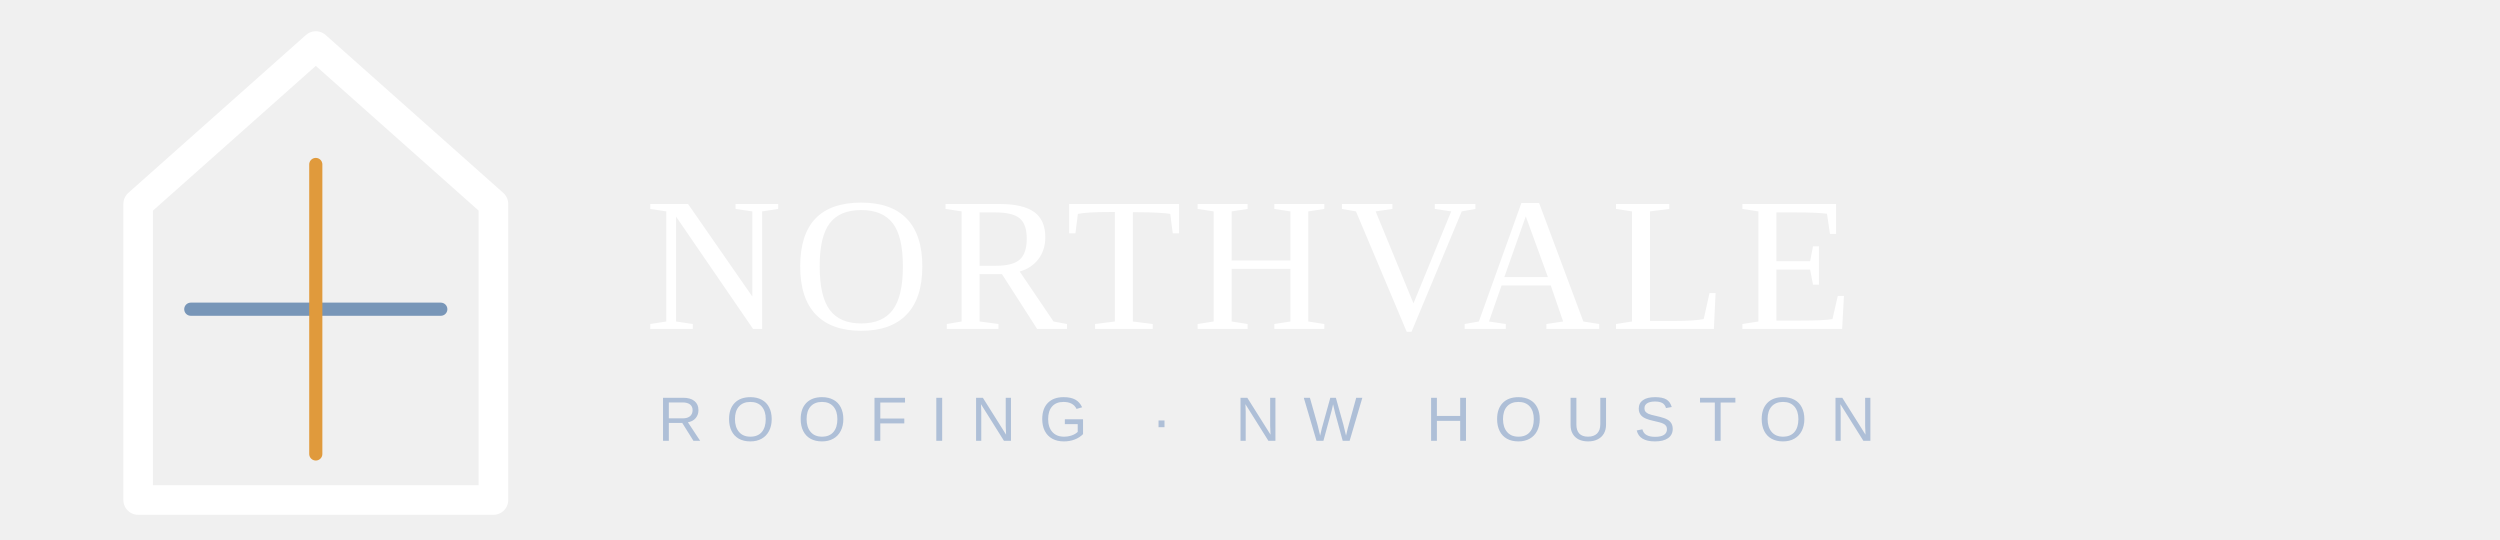
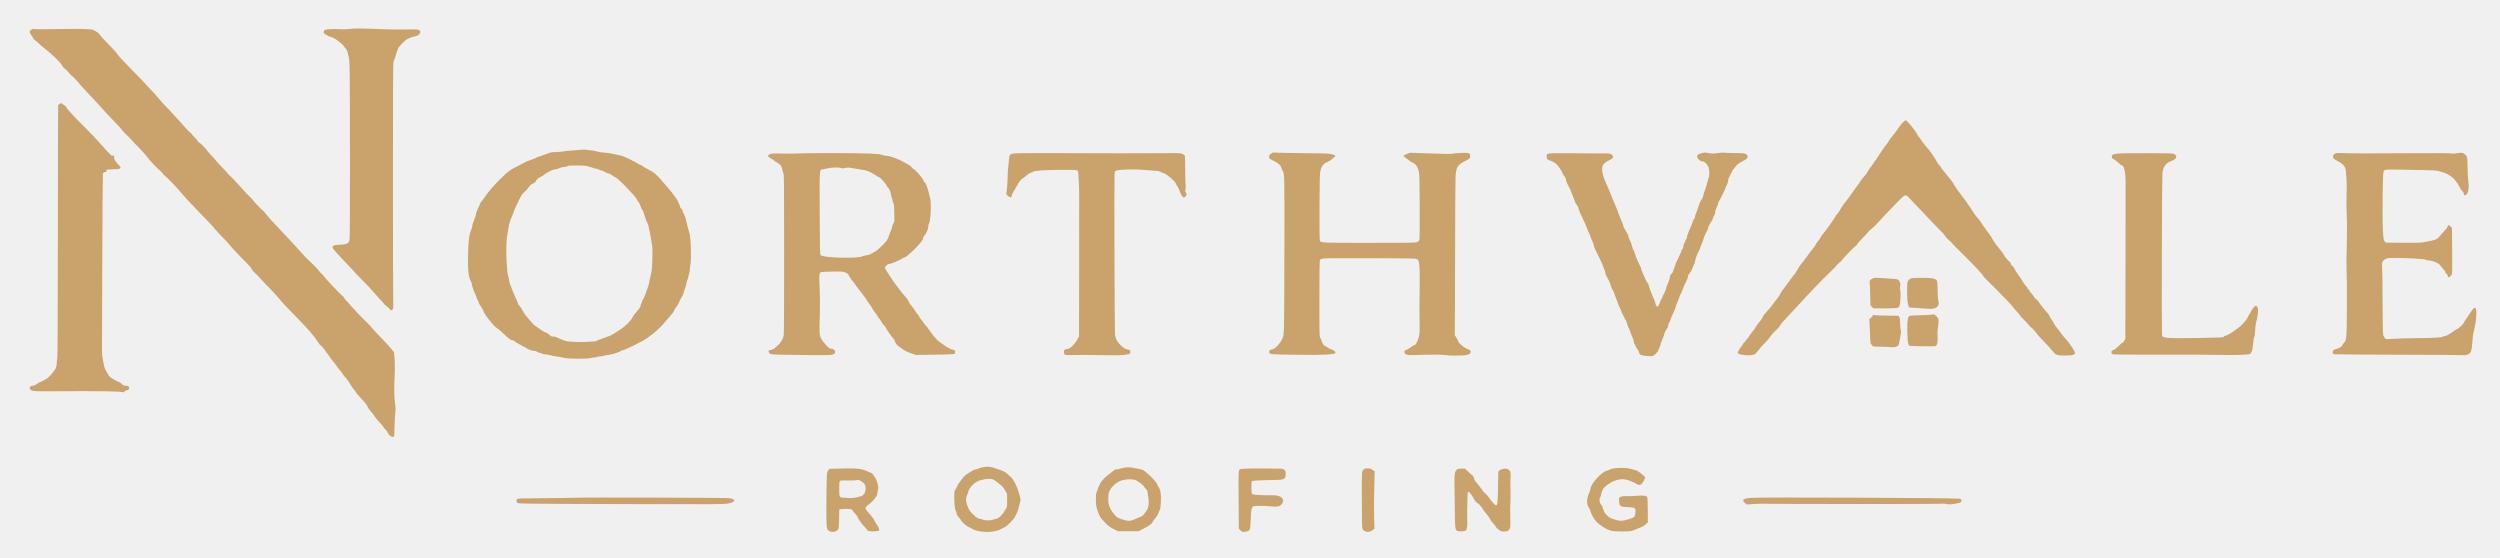
- <svg xmlns="http://www.w3.org/2000/svg" viewBox="0 18 760 164" role="img" aria-label="Northvale Roofing" preserveAspectRatio="xMidYMid meet">
-   <g transform="translate(34,20)">
-     <path d="M8 60 L62 12 L116 60 V150 H8 Z" fill="none" stroke="#ffffff" stroke-width="9" stroke-linejoin="round" stroke-linecap="round" />
-     <line x1="24" y1="92" x2="100" y2="92" stroke="#7896b8" stroke-width="4" stroke-linecap="round" />
-     <line x1="62" y1="48" x2="62" y2="136" stroke="#e09a3c" stroke-width="4" stroke-linecap="round" />
+ <svg xmlns="http://www.w3.org/2000/svg" version="1.0" width="1243" height="277" viewBox="0 0 4972 1108" preserveAspectRatio="xMidYMid meet">
+   <g transform="translate(0,1108) scale(0.1,-0.1)" fill="#C9A26C" stroke="none">
+     <path d="M6950 10504 c-51 -8 -110 -10 -184 -5 -104 8 -272 0 -308 -14 -12 -5 -18 -18 -18 -42 0 -29 5 -36 34 -48 19 -8 37 -19 40 -24 4 -5 21 -12 39 -16 61 -13 132 -53 210 -119 42 -37 77 -70 77 -75 0 -4 13 -22 30 -39 16 -17 32 -44 36 -59 3 -15 15 -64 27 -108 25 -95 25 -89 27 -2256 0 -1085 -2 -1374 -12 -1404 -20 -59 -58 -76 -176 -81 -149 -5 -182 -25 -145 -84 11 -17 80 -95 154 -173 248 -261 277 -292 305 -327 16 -19 69 -73 118 -120 83 -80 186 -192 301 -325 28 -32 69 -78 93 -101 23 -23 42 -46 42 -51 0 -5 25 -26 55 -48 30 -22 58 -48 61 -57 7 -22 32 -23 53 -4 14 13 15 40 11 208 -3 106 -5 1210 -5 2454 0 1867 2 2264 13 2277 8 9 24 53 37 99 46 157 57 179 133 255 87 88 143 117 283 147 41 9 81 52 77 84 -5 46 -44 53 -279 46 -113 -3 -320 -1 -460 5 -412 17 -587 19 -669 5z" />
+     <path d="M621 10490 c-41 -26 -38 -60 9 -120 16 -21 30 -44 30 -53 0 -8 19 -27 42 -43 24 -16 53 -41 65 -55 12 -14 48 -46 80 -70 162 -123 355 -307 384 -365 12 -27 37 -56 59 -70 21 -14 59 -53 85 -86 26 -33 58 -64 71 -70 13 -6 24 -15 24 -20 0 -4 14 -20 31 -35 17 -16 52 -55 78 -88 26 -33 79 -92 117 -130 63 -64 328 -352 414 -449 19 -22 64 -70 100 -106 128 -130 197 -206 221 -240 13 -20 53 -63 89 -95 36 -33 80 -78 98 -100 18 -22 89 -96 157 -165 67 -69 132 -141 143 -159 35 -58 226 -261 291 -309 17 -13 31 -29 31 -37 0 -7 12 -21 28 -31 38 -24 219 -211 310 -319 87 -104 251 -281 402 -435 181 -184 284 -294 304 -325 11 -17 73 -84 139 -150 66 -66 138 -145 161 -175 37 -50 112 -130 336 -356 44 -45 80 -88 80 -95 0 -15 64 -89 90 -105 8 -5 41 -39 72 -75 31 -36 123 -134 205 -217 81 -83 173 -184 203 -223 30 -40 129 -147 219 -238 342 -347 453 -471 527 -595 22 -36 52 -72 67 -81 15 -9 39 -33 52 -53 14 -20 45 -64 70 -97 25 -33 60 -83 79 -110 19 -28 41 -57 50 -64 9 -7 35 -41 57 -75 23 -33 59 -80 81 -104 21 -23 44 -54 51 -70 6 -15 24 -38 40 -50 27 -24 71 -87 121 -173 14 -25 36 -55 47 -65 12 -10 29 -35 39 -54 10 -19 44 -62 77 -95 91 -94 158 -175 161 -198 3 -18 58 -94 111 -152 10 -11 23 -30 30 -43 13 -24 87 -112 140 -167 16 -16 34 -41 41 -54 7 -13 27 -36 45 -53 19 -16 36 -42 40 -57 11 -53 100 -103 121 -69 5 7 9 89 10 182 1 93 8 215 14 271 10 87 9 119 -4 203 -17 105 -20 328 -8 527 12 187 0 484 -19 499 -9 6 -30 32 -46 56 -16 25 -94 110 -173 190 -80 80 -172 179 -205 220 -33 41 -71 84 -85 94 -45 35 -379 387 -395 417 -6 11 -21 26 -32 34 -12 9 -32 32 -43 53 -12 20 -39 51 -60 67 -47 37 -338 346 -361 385 -10 15 -27 34 -39 43 -11 8 -38 37 -59 65 -21 28 -71 82 -111 119 -127 117 -171 163 -338 351 -47 53 -111 122 -141 153 -31 31 -94 98 -141 150 -47 51 -128 138 -181 193 -52 56 -114 127 -137 159 -24 31 -46 57 -51 57 -4 0 -28 21 -52 47 -24 25 -62 65 -84 87 -22 23 -51 57 -65 77 -14 20 -50 58 -80 84 -30 27 -68 66 -85 88 -16 21 -73 84 -125 139 -133 142 -141 150 -175 178 -16 14 -38 38 -48 53 -10 15 -60 70 -111 121 -51 52 -103 109 -116 127 -13 19 -44 54 -70 79 -25 25 -62 66 -82 92 -58 78 -143 165 -177 182 -17 9 -31 23 -31 31 0 8 -27 41 -60 73 -33 33 -60 64 -60 70 0 5 -14 19 -31 29 -16 11 -48 42 -70 69 -23 27 -82 94 -133 149 -51 55 -115 125 -142 155 -27 30 -80 87 -119 125 -39 39 -96 102 -127 140 -51 63 -108 126 -356 392 -43 45 -163 169 -268 275 -105 106 -205 216 -223 243 -33 48 -79 99 -226 250 -86 87 -115 120 -137 154 -17 25 -56 52 -128 87 -39 20 -276 24 -840 14 -162 -3 -308 -2 -325 3 -22 5 -38 2 -64 -13z" />
+     <path d="M1189 9015 c-15 -8 -29 -20 -32 -28 -3 -7 -5 -1137 -6 -2510 -1 -1599 -5 -2506 -11 -2523 -6 -14 -10 -49 -10 -77 0 -65 -16 -123 -44 -160 -93 -122 -118 -146 -195 -191 -44 -25 -87 -46 -95 -46 -8 0 -35 -16 -60 -35 -26 -19 -57 -35 -70 -35 -77 0 -104 -53 -46 -89 39 -23 66 -24 475 -22 872 6 1328 -1 1351 -20 9 -7 16 -5 23 10 6 10 25 23 43 26 43 10 58 22 58 51 0 29 -27 44 -77 44 -31 0 -46 7 -73 35 -19 19 -42 35 -50 35 -8 0 -55 24 -105 53 -75 44 -94 60 -112 96 -12 24 -34 61 -48 82 -15 21 -30 61 -35 91 -4 29 -16 87 -25 128 -11 47 -17 113 -17 175 1 55 3 856 6 1780 2 924 8 1700 12 1725 9 43 11 45 47 48 32 3 36 6 27 17 -22 26 1 35 93 36 198 1 222 18 140 97 -60 58 -101 135 -83 157 15 18 -15 34 -32 17 -12 -12 -47 23 -190 183 -140 157 -294 320 -403 426 -55 54 -112 111 -127 126 -151 160 -198 214 -198 227 0 9 -18 27 -39 40 -22 14 -42 30 -46 36 -8 13 -14 12 -46 -5z" />
+     <path d="M37855 8654 c-38 -33 -63 -66 -151 -194 -21 -30 -60 -80 -86 -109 -26 -30 -48 -60 -48 -67 0 -7 -24 -41 -53 -77 -29 -36 -68 -90 -87 -121 -19 -31 -52 -80 -72 -108 -21 -28 -40 -59 -43 -70 -4 -10 -10 -18 -15 -18 -5 0 -18 -17 -29 -37 -10 -21 -42 -67 -70 -102 -28 -35 -51 -67 -51 -72 0 -9 -47 -81 -59 -89 -14 -10 -101 -122 -101 -130 0 -4 -15 -26 -32 -48 -18 -23 -43 -56 -56 -74 -89 -131 -162 -231 -201 -277 -47 -55 -70 -90 -115 -171 -14 -25 -36 -56 -51 -69 -14 -13 -25 -27 -25 -31 0 -19 -162 -249 -266 -378 -14 -18 -34 -48 -44 -67 -10 -20 -34 -53 -54 -75 -20 -22 -36 -47 -36 -54 0 -8 -17 -34 -37 -58 -21 -25 -65 -81 -98 -127 -113 -155 -137 -186 -160 -211 -19 -21 -50 -69 -101 -161 -7 -12 -25 -35 -41 -52 -16 -18 -42 -52 -58 -77 -16 -25 -54 -76 -84 -114 -69 -88 -118 -160 -142 -211 -11 -22 -39 -61 -62 -87 -23 -26 -55 -68 -72 -95 -16 -26 -63 -83 -105 -126 -41 -43 -83 -96 -92 -119 -19 -42 -39 -71 -98 -141 -20 -23 -41 -54 -47 -69 -7 -15 -27 -44 -46 -65 -19 -21 -55 -71 -81 -110 -26 -40 -51 -73 -56 -73 -6 0 -10 -6 -10 -14 0 -7 -11 -21 -25 -30 -14 -9 -25 -22 -25 -28 0 -6 -15 -29 -33 -52 -41 -51 -77 -112 -77 -132 0 -40 221 -67 311 -38 27 9 49 19 49 23 0 4 18 27 40 51 22 24 40 47 40 51 0 4 40 47 88 96 49 48 106 116 128 149 21 34 65 83 96 108 32 26 70 68 85 94 30 52 32 55 205 238 67 72 157 168 198 213 41 46 102 111 134 145 33 33 82 86 109 116 72 79 335 345 411 415 36 33 68 67 71 76 3 8 26 31 51 50 25 19 52 45 59 59 17 31 260 280 274 280 6 0 18 14 27 31 8 17 58 74 110 126 52 53 101 107 110 122 8 14 36 40 60 56 25 17 75 64 112 105 120 134 210 229 427 450 144 146 139 145 235 42 35 -37 115 -121 179 -187 64 -66 166 -174 226 -239 61 -65 125 -132 143 -150 76 -71 115 -114 147 -161 19 -28 53 -65 77 -83 24 -18 52 -46 63 -62 11 -16 116 -123 234 -237 193 -188 391 -401 391 -421 0 -8 13 -21 260 -265 149 -148 320 -329 334 -355 5 -9 35 -45 67 -79 33 -34 59 -65 59 -71 0 -5 42 -51 93 -103 52 -52 99 -104 106 -117 6 -12 17 -22 24 -22 12 0 78 -72 119 -131 13 -19 49 -59 79 -89 67 -68 221 -236 249 -272 45 -58 74 -67 221 -69 174 -2 228 20 198 79 -29 59 -126 199 -168 242 -40 41 -113 132 -151 190 -8 13 -28 37 -44 54 -15 17 -37 49 -47 72 -10 22 -32 57 -48 78 -17 21 -35 53 -41 72 -6 18 -17 37 -24 41 -17 10 -166 198 -194 244 -12 19 -33 41 -46 47 -14 6 -33 26 -42 44 -9 18 -34 52 -55 75 -22 24 -39 48 -39 55 0 7 -9 19 -20 26 -11 7 -20 17 -20 22 0 6 -8 19 -17 29 -33 36 -47 55 -63 82 -32 57 -77 123 -111 168 -20 25 -48 71 -63 102 -16 34 -36 60 -51 67 -17 8 -25 20 -25 37 0 15 -9 31 -26 41 -24 16 -114 125 -114 139 0 9 -41 65 -85 116 -46 54 -103 131 -125 170 -8 14 -23 41 -34 60 -10 18 -59 87 -109 153 -49 67 -94 132 -100 146 -6 14 -25 39 -42 57 -42 44 -87 101 -105 133 -36 64 -77 126 -97 147 -13 13 -23 28 -23 33 0 5 -13 24 -28 42 -15 18 -36 47 -46 63 -11 17 -41 57 -68 90 -52 64 -135 187 -148 220 -5 11 -32 48 -62 82 -29 34 -67 81 -85 105 -17 24 -45 58 -62 77 -17 19 -31 40 -31 46 0 6 -16 26 -35 45 -19 19 -35 39 -35 45 0 13 -117 193 -158 244 -17 20 -54 64 -84 99 -29 35 -60 76 -68 90 -8 15 -34 51 -58 80 -23 30 -42 59 -42 66 0 7 -15 30 -33 52 -18 21 -40 51 -49 65 -21 33 -128 149 -137 149 -3 -1 -24 -17 -46 -36z" />
+     <path d="M11595 8105 c-5 -2 -86 -9 -180 -15 -93 -6 -192 -16 -220 -22 -27 -6 -93 -11 -145 -12 -87 -2 -105 -6 -213 -49 -65 -26 -127 -47 -137 -47 -9 0 -23 -7 -30 -15 -7 -8 -20 -15 -29 -15 -9 0 -34 -9 -56 -20 -22 -11 -46 -20 -54 -20 -12 0 -75 -29 -151 -69 -8 -4 -33 -17 -55 -29 -22 -12 -65 -34 -95 -49 -88 -45 -138 -84 -256 -199 -165 -163 -256 -268 -348 -405 -25 -36 -52 -71 -60 -78 -9 -8 -16 -19 -16 -26 0 -6 -19 -50 -42 -96 -24 -48 -42 -100 -43 -120 0 -21 -6 -43 -12 -50 -6 -8 -14 -30 -18 -49 -4 -19 -13 -44 -21 -55 -7 -11 -16 -42 -19 -70 -4 -27 -13 -61 -20 -75 -45 -90 -66 -274 -68 -600 -2 -233 14 -359 53 -423 11 -18 20 -41 20 -52 0 -31 47 -168 75 -221 14 -26 25 -57 25 -69 0 -13 7 -28 15 -35 8 -7 17 -28 21 -47 4 -19 24 -56 45 -83 21 -26 46 -71 55 -100 10 -30 40 -80 71 -118 29 -37 76 -95 104 -130 28 -35 70 -75 93 -89 38 -24 72 -54 184 -160 57 -54 103 -83 133 -83 13 0 29 -8 36 -18 6 -10 45 -36 87 -56 42 -21 78 -42 82 -47 3 -5 12 -9 21 -9 9 0 27 -10 40 -22 27 -25 122 -58 169 -58 17 0 37 -7 44 -15 7 -8 28 -17 49 -21 20 -4 48 -13 63 -20 15 -8 45 -14 67 -14 22 0 60 -6 83 -14 24 -8 82 -19 129 -25 47 -6 113 -19 145 -27 85 -23 454 -25 541 -3 35 9 74 14 87 12 13 -3 27 0 30 6 4 6 24 11 45 11 20 0 60 6 87 14 27 8 78 17 114 21 63 6 214 57 225 76 4 5 16 9 28 9 12 0 60 18 107 41 47 22 110 52 140 66 30 14 62 31 70 38 8 7 26 15 40 18 14 4 75 39 135 79 138 92 271 212 375 341 28 34 74 88 103 120 29 32 57 71 62 86 12 32 43 82 61 96 7 6 25 39 39 75 15 36 40 84 56 108 16 24 29 51 29 60 0 10 13 51 29 92 15 41 31 96 35 123 4 26 14 59 22 75 7 15 14 37 14 48 0 12 7 41 15 64 8 23 15 63 15 89 0 25 6 74 13 108 21 97 4 551 -22 608 -5 11 -17 52 -26 90 -15 68 -34 144 -53 215 -5 19 -18 51 -30 70 -11 19 -23 50 -27 68 -4 18 -15 37 -26 42 -10 6 -19 16 -19 22 0 22 -51 139 -78 177 -62 89 -129 176 -166 215 -21 23 -59 66 -84 96 -140 168 -200 220 -323 277 -36 17 -79 43 -96 57 -17 14 -37 26 -45 26 -8 0 -23 7 -34 15 -10 8 -37 24 -59 35 -22 11 -47 23 -55 28 -68 41 -215 104 -258 112 -29 5 -90 18 -135 29 -45 11 -127 22 -181 26 -55 4 -117 13 -138 21 -33 11 -91 21 -238 39 -19 2 -39 2 -45 0z m161 -351 c55 -19 110 -34 120 -34 11 0 29 -7 40 -15 10 -8 30 -15 44 -15 14 0 45 -14 70 -30 25 -16 57 -30 71 -30 16 0 49 -17 80 -40 30 -22 58 -40 64 -40 6 0 18 -8 27 -17 9 -10 35 -34 58 -53 23 -19 58 -52 78 -73 181 -187 251 -268 264 -304 7 -18 16 -33 21 -33 9 0 57 -103 57 -124 0 -7 9 -21 19 -30 16 -15 43 -86 78 -210 3 -10 14 -34 26 -53 11 -20 21 -47 23 -62 1 -14 11 -62 22 -106 11 -44 25 -120 32 -170 7 -49 16 -103 21 -120 9 -32 4 -384 -7 -475 -3 -30 -17 -97 -30 -148 -13 -51 -24 -102 -24 -115 0 -12 -14 -60 -31 -107 -18 -47 -42 -113 -54 -148 -12 -34 -30 -71 -39 -81 -9 -9 -16 -26 -16 -37 0 -11 -7 -29 -15 -40 -8 -10 -15 -30 -15 -44 0 -14 -14 -41 -30 -60 -78 -91 -112 -135 -129 -168 -43 -83 -140 -179 -256 -253 -38 -25 -90 -58 -115 -74 -25 -16 -61 -36 -80 -43 -41 -15 -110 -40 -195 -71 -33 -12 -64 -26 -69 -31 -6 -6 -33 -10 -60 -10 -28 -1 -81 -5 -119 -9 -38 -5 -146 -5 -245 -1 -176 9 -177 9 -277 50 -55 22 -110 46 -122 52 -12 6 -31 8 -43 5 -12 -3 -27 -1 -34 4 -54 45 -104 79 -116 79 -13 0 -35 12 -106 60 -104 70 -134 94 -169 136 -22 27 -58 69 -80 94 -52 58 -77 94 -108 155 -14 28 -37 61 -51 74 -14 13 -33 47 -42 75 -9 28 -30 78 -47 111 -27 55 -71 162 -84 210 -4 11 -12 29 -19 40 -7 11 -15 49 -19 85 -4 36 -13 74 -19 85 -7 11 -16 72 -20 135 -5 63 -9 130 -11 149 -13 143 -5 441 15 536 5 28 17 95 26 150 11 69 28 127 54 185 21 47 44 103 50 125 7 22 20 56 30 75 10 19 28 58 40 85 11 28 28 61 35 75 8 14 24 44 35 67 11 23 43 62 71 85 27 24 64 66 83 93 24 37 47 57 84 74 31 14 54 33 58 45 10 34 46 66 96 88 26 11 55 29 65 40 9 11 31 26 48 34 16 8 53 28 80 44 29 17 65 29 87 29 20 1 60 12 90 26 32 15 71 25 99 25 25 0 54 7 65 15 15 12 51 15 194 14 170 -2 178 -3 276 -35z" />
+     <path d="M25278 8024 c-32 -23 -38 -33 -38 -64 0 -36 1 -37 81 -74 102 -48 145 -86 161 -139 6 -23 17 -49 24 -57 41 -52 41 -53 38 -1585 -4 -1772 -1 -1677 -48 -1777 -39 -82 -135 -183 -186 -194 -59 -13 -71 -23 -68 -56 4 -46 9 -47 562 -54 565 -7 756 5 756 45 0 18 -44 51 -78 61 -22 5 -58 23 -80 40 -23 16 -46 30 -50 30 -19 0 -60 58 -65 93 -3 20 -15 49 -26 64 -21 25 -21 33 -21 782 0 596 3 761 13 775 8 11 35 20 77 26 78 10 1732 6 1808 -5 40 -6 57 -14 69 -31 25 -39 33 -216 27 -589 -4 -192 -5 -429 -3 -525 7 -302 3 -374 -21 -438 -46 -118 -48 -122 -93 -141 -23 -10 -55 -31 -71 -46 -16 -15 -49 -34 -73 -42 -37 -13 -43 -19 -43 -44 0 -38 46 -63 115 -62 28 1 168 4 313 8 191 5 294 4 375 -6 62 -7 128 -12 147 -11 19 0 86 1 148 1 138 1 209 20 219 59 8 35 -7 55 -56 69 -23 7 -58 25 -77 40 -18 15 -50 41 -69 57 -19 15 -38 40 -42 55 -3 14 -21 49 -39 76 l-32 50 3 295 c2 162 4 858 5 1545 0 688 5 1288 9 1335 18 178 38 207 196 291 86 45 90 49 93 83 5 62 -7 72 -95 76 -44 3 -246 -11 -255 -16 -14 -9 -141 -7 -523 7 l-320 11 -64 -24 c-36 -13 -66 -28 -68 -34 -2 -5 15 -23 37 -39 23 -17 57 -42 76 -57 19 -15 55 -36 79 -48 50 -24 76 -60 106 -146 19 -57 20 -87 24 -706 2 -356 0 -660 -4 -675 -4 -18 -20 -34 -42 -45 -32 -17 -97 -18 -944 -18 -938 0 -974 2 -995 40 -7 14 -10 235 -8 682 3 597 5 669 21 723 27 92 61 132 136 164 64 26 168 111 157 129 -3 5 -38 16 -78 26 -61 14 -152 17 -568 20 -272 3 -517 8 -545 11 -44 6 -54 3 -87 -21z" />
+     <path d="M33885 8043 c-59 -8 -124 -34 -130 -53 -15 -49 48 -120 107 -120 31 0 77 -41 108 -95 27 -47 34 -167 13 -225 -7 -19 -24 -80 -38 -135 -15 -55 -35 -119 -45 -141 -10 -23 -21 -61 -25 -85 -4 -24 -15 -53 -26 -64 -23 -25 -61 -111 -83 -190 -10 -33 -26 -78 -37 -101 -10 -23 -19 -53 -19 -66 0 -14 -7 -31 -15 -38 -8 -6 -17 -22 -20 -33 -12 -40 -48 -131 -83 -207 -19 -41 -37 -93 -40 -115 -2 -22 -10 -47 -18 -55 -7 -8 -15 -27 -19 -42 -4 -15 -13 -32 -21 -39 -8 -6 -14 -28 -14 -49 0 -22 -8 -48 -20 -63 -11 -14 -20 -30 -20 -36 0 -9 -11 -35 -60 -141 -6 -14 -20 -41 -30 -60 -11 -19 -27 -60 -36 -90 -8 -30 -22 -69 -30 -87 -8 -17 -14 -36 -14 -41 0 -6 -14 -24 -31 -41 -21 -22 -30 -39 -28 -58 1 -16 -8 -50 -20 -76 -11 -27 -21 -54 -21 -60 0 -7 -7 -21 -15 -31 -8 -11 -15 -29 -15 -40 0 -25 -29 -102 -52 -136 -9 -14 -19 -36 -23 -50 -4 -14 -16 -37 -26 -52 -11 -14 -19 -32 -19 -40 0 -19 -37 -95 -50 -103 -18 -11 -38 14 -46 58 -3 23 -19 67 -34 97 -15 30 -33 73 -40 95 -7 22 -23 64 -36 93 -13 29 -24 63 -24 76 0 12 -8 31 -19 40 -10 9 -33 52 -51 94 -18 42 -43 100 -56 127 -13 28 -24 58 -24 67 0 9 -7 29 -15 45 -48 92 -105 225 -105 243 0 12 -12 42 -26 68 -15 26 -32 75 -40 109 -7 33 -24 79 -38 102 -14 22 -26 53 -26 67 0 15 -13 49 -30 76 -16 26 -30 51 -30 54 0 3 -8 17 -19 30 -10 13 -22 41 -26 61 -4 20 -21 69 -40 108 -18 38 -42 102 -55 140 -12 39 -37 102 -55 140 -18 39 -45 102 -60 140 -42 113 -85 215 -125 300 -20 44 -42 96 -48 115 -71 221 -53 286 101 363 69 34 77 41 77 67 0 40 -55 71 -124 70 -100 -2 -267 -2 -712 2 -506 3 -484 6 -484 -67 0 -48 17 -65 82 -83 54 -15 125 -68 155 -115 14 -23 33 -51 43 -62 9 -11 24 -41 34 -66 9 -25 28 -56 41 -69 14 -13 25 -33 25 -44 0 -31 25 -97 58 -153 16 -28 33 -61 37 -74 4 -13 18 -51 32 -84 14 -33 31 -76 38 -95 7 -19 18 -49 24 -65 7 -17 23 -44 36 -59 14 -16 25 -37 25 -46 0 -26 35 -110 106 -256 35 -73 64 -138 64 -147 0 -8 16 -47 35 -86 19 -39 35 -76 35 -83 0 -6 9 -30 19 -52 46 -98 52 -115 49 -129 -2 -8 11 -43 28 -78 17 -35 57 -116 88 -179 31 -63 56 -119 56 -123 0 -5 14 -39 30 -77 17 -38 30 -81 30 -97 0 -16 7 -39 16 -52 34 -48 83 -152 90 -188 3 -21 13 -49 22 -63 26 -39 48 -91 62 -140 6 -25 20 -60 31 -78 10 -18 19 -42 19 -53 0 -11 18 -55 40 -99 22 -44 40 -86 40 -94 0 -8 14 -38 30 -66 17 -28 30 -55 30 -59 0 -5 9 -19 19 -33 11 -13 23 -42 27 -64 3 -21 22 -70 40 -108 19 -37 34 -75 34 -83 0 -8 16 -48 35 -90 21 -46 33 -84 29 -97 -3 -14 2 -28 15 -40 12 -11 21 -29 21 -40 0 -12 12 -32 25 -45 14 -13 30 -43 37 -68 14 -56 34 -69 123 -78 153 -17 159 -15 215 40 27 27 50 56 50 65 0 8 11 37 25 64 13 27 22 53 19 57 -3 5 10 43 30 83 19 41 38 91 42 112 7 38 32 88 66 133 10 13 18 38 18 56 0 18 9 44 20 58 11 14 20 32 20 41 0 14 14 47 76 181 13 28 27 66 30 85 4 19 13 44 19 55 7 11 18 38 25 60 7 22 16 44 21 49 5 6 9 20 9 32 0 12 8 32 18 45 11 13 26 44 35 69 36 102 47 128 81 192 20 37 36 81 36 97 0 21 11 43 34 69 20 21 44 66 57 102 12 36 28 72 35 81 8 8 14 26 14 38 0 39 31 133 65 196 19 33 40 83 48 110 8 28 22 64 31 80 8 17 21 53 27 80 7 28 18 57 25 65 7 8 15 27 19 42 4 15 13 32 21 39 7 6 17 27 20 47 7 38 31 87 77 159 15 24 27 51 27 61 0 11 9 31 21 46 11 14 19 34 18 43 -3 21 25 116 47 155 8 14 14 35 14 46 0 12 4 23 9 27 13 7 141 269 141 287 0 7 7 24 16 37 19 26 36 85 36 121 0 13 8 35 19 48 10 14 19 31 19 39 0 8 9 26 20 40 11 14 20 34 20 45 0 10 6 21 14 24 8 3 27 24 43 47 40 59 61 75 184 138 74 37 88 94 33 124 -33 17 -59 20 -223 21 -103 1 -200 4 -217 8 -17 4 -69 0 -116 -8 -64 -11 -101 -13 -145 -6 -102 17 -107 17 -138 13z" />
+     <path d="M48865 8033 c-50 -11 -80 -12 -105 -5 -22 6 -293 8 -725 5 -893 -6 -1312 -5 -1455 2 -104 5 -118 4 -147 -14 -27 -17 -33 -27 -33 -56 0 -38 3 -41 110 -98 98 -53 140 -108 145 -188 2 -35 8 -112 13 -170 6 -63 6 -178 1 -280 -5 -110 -4 -268 3 -430 8 -189 8 -352 0 -620 -7 -227 -8 -409 -3 -484 5 -66 8 -383 6 -705 -3 -633 -6 -672 -58 -729 -13 -14 -28 -37 -34 -51 -12 -28 -79 -65 -135 -75 -58 -9 -79 -80 -31 -100 10 -4 590 -8 1288 -10 699 -1 1281 -5 1295 -8 14 -4 47 1 74 11 67 24 84 68 97 257 5 77 14 155 20 173 6 18 15 56 19 85 5 29 13 70 19 91 5 22 13 83 17 137 15 215 -17 243 -110 99 -12 -19 -47 -71 -77 -115 -30 -44 -60 -92 -66 -107 -11 -24 -105 -108 -122 -108 -4 0 -52 -31 -107 -70 -70 -49 -108 -70 -130 -70 -16 0 -35 -5 -41 -11 -22 -22 -170 -31 -528 -34 -198 -2 -416 -8 -484 -14 -137 -11 -137 -11 -171 45 -21 33 -21 46 -25 691 -1 362 -6 678 -10 703 -11 72 11 120 65 148 40 20 58 22 200 22 248 0 581 -20 607 -36 12 -8 37 -14 55 -14 71 0 213 -58 223 -91 3 -8 28 -38 55 -66 28 -28 50 -60 50 -71 0 -11 11 -27 25 -36 15 -10 25 -26 25 -41 0 -33 18 -41 40 -19 11 11 26 25 35 33 15 12 17 56 14 474 l-4 461 -23 28 c-28 33 -62 38 -62 8 0 -11 -13 -34 -29 -50 -16 -17 -53 -58 -82 -93 -117 -135 -86 -121 -389 -178 -34 -6 -187 -9 -393 -7 l-339 3 -22 26 c-20 24 -24 44 -35 210 -13 209 -6 1099 10 1160 16 63 4 61 391 54 676 -12 667 -12 733 -35 33 -12 76 -25 95 -29 35 -8 145 -77 184 -117 35 -35 106 -141 118 -176 6 -18 26 -47 44 -65 21 -19 34 -42 34 -56 0 -35 27 -41 54 -14 37 37 53 146 37 250 -8 45 -15 173 -16 284 -3 185 -5 205 -24 232 -44 62 -89 75 -186 54z" />
+     <path d="M15863 8028 c-15 -4 -138 -5 -274 -3 -238 5 -249 4 -283 -16 -20 -11 -36 -24 -36 -27 1 -13 79 -72 95 -72 8 0 18 -7 22 -15 3 -9 31 -29 63 -45 67 -34 97 -75 109 -149 4 -28 14 -58 22 -67 12 -15 14 -254 14 -1593 1 -871 -3 -1601 -8 -1631 -11 -66 -63 -155 -115 -196 -19 -16 -49 -42 -66 -58 -20 -19 -45 -30 -75 -35 -40 -5 -46 -9 -46 -30 0 -14 11 -32 26 -43 24 -18 48 -20 335 -24 170 -2 431 -5 579 -7 335 -5 384 4 385 71 0 28 -55 64 -85 56 -30 -7 -149 117 -193 202 -39 73 -39 77 -26 544 4 143 2 328 -6 473 -13 257 -9 291 34 306 12 4 114 9 227 10 198 3 208 2 257 -21 39 -17 54 -30 62 -54 6 -18 20 -40 30 -49 11 -10 20 -24 20 -31 0 -7 8 -19 18 -26 10 -7 27 -26 38 -43 27 -42 78 -112 125 -170 66 -83 129 -168 129 -176 0 -4 25 -41 55 -81 30 -40 55 -78 55 -85 0 -6 23 -40 50 -74 28 -34 50 -67 50 -72 0 -6 17 -31 39 -56 21 -26 41 -56 45 -69 4 -13 28 -43 52 -68 24 -25 44 -54 44 -63 0 -9 9 -27 20 -38 10 -12 35 -45 53 -75 19 -29 47 -64 61 -77 14 -14 26 -31 26 -38 0 -24 51 -103 74 -115 11 -6 39 -25 61 -42 62 -50 110 -74 205 -106 l89 -29 343 5 c189 2 363 7 388 11 43 8 45 9 45 43 0 33 -2 35 -47 45 -26 5 -53 16 -60 23 -6 6 -17 12 -23 12 -5 0 -42 23 -80 50 -39 28 -85 60 -103 72 -41 25 -136 137 -204 238 -27 41 -58 80 -69 88 -10 7 -26 28 -35 45 -9 18 -34 51 -55 74 -22 24 -39 49 -39 56 0 8 -9 22 -21 33 -12 10 -33 39 -47 64 -14 25 -39 62 -56 82 -56 67 -74 93 -89 131 -9 20 -26 47 -39 60 -24 22 -160 192 -191 237 -9 14 -37 52 -62 85 -24 33 -65 94 -91 135 -26 41 -55 87 -65 102 -11 15 -19 36 -19 47 0 20 56 71 78 71 42 0 214 72 276 116 11 8 29 14 38 14 16 0 56 33 188 155 19 18 51 52 70 74 19 23 52 61 73 85 22 26 37 54 37 69 0 14 8 33 18 43 37 37 82 134 82 179 0 20 5 46 12 58 23 44 38 166 39 319 0 86 -2 161 -5 166 -2 4 -16 59 -30 120 -25 112 -67 222 -85 222 -5 0 -14 13 -19 29 -23 65 -188 251 -222 251 -6 0 -14 10 -19 23 -5 13 -31 35 -58 49 -26 14 -75 41 -108 60 -106 60 -272 119 -340 120 -27 1 -59 7 -70 13 -48 29 -304 39 -988 40 -372 0 -689 -3 -704 -7z m863 -290 c26 -9 45 -9 87 2 44 10 67 10 118 0 35 -6 105 -18 154 -26 50 -7 110 -18 135 -23 48 -10 181 -79 216 -112 11 -10 28 -19 38 -19 28 0 166 -155 166 -186 0 -8 4 -14 9 -14 19 0 60 -78 66 -128 4 -30 13 -66 21 -80 8 -15 14 -41 14 -57 0 -17 7 -40 15 -52 8 -12 15 -32 16 -45 0 -12 3 -92 5 -176 5 -142 4 -154 -15 -178 -11 -14 -23 -46 -27 -72 -4 -25 -15 -59 -25 -76 -9 -17 -26 -61 -38 -98 -26 -87 -36 -101 -146 -211 -62 -62 -111 -101 -151 -121 -32 -16 -66 -35 -75 -43 -10 -8 -43 -17 -75 -20 -33 -3 -68 -12 -79 -19 -77 -50 -780 -33 -833 20 -15 14 -17 92 -20 826 -4 898 -5 879 56 881 15 0 56 9 92 19 76 21 228 26 276 8z" />
+     <path d="M20112 8014 c-32 -18 -37 -26 -40 -60 -1 -21 -9 -98 -18 -170 -8 -72 -15 -160 -13 -195 2 -68 -16 -311 -26 -351 -5 -19 2 -30 35 -57 48 -39 65 -36 73 14 3 20 22 58 41 86 20 27 36 55 36 62 0 8 9 22 20 32 11 10 20 26 20 35 0 10 7 23 16 31 8 7 22 25 29 40 8 15 31 37 52 50 21 12 59 42 85 66 26 24 55 43 64 43 9 0 32 10 51 21 44 28 247 41 618 41 248 0 260 -1 276 -20 13 -16 18 -57 24 -199 10 -214 9 -45 7 -1714 l-2 -1376 -36 -69 c-44 -86 -147 -184 -192 -184 -50 0 -72 -18 -72 -59 0 -62 13 -67 164 -62 169 4 302 4 671 -3 230 -4 319 -2 383 9 99 17 102 19 102 54 0 36 -17 51 -57 51 -56 0 -175 106 -220 195 -11 22 -24 67 -28 100 -8 71 -17 3113 -9 3197 6 57 7 58 42 67 98 25 395 29 587 9 61 -6 139 -12 175 -13 44 -1 78 -8 105 -22 22 -11 53 -23 68 -27 58 -14 228 -160 243 -209 3 -12 14 -31 23 -42 16 -19 44 -79 70 -150 6 -17 22 -43 35 -60 23 -28 24 -29 50 -12 35 23 44 62 20 88 -15 16 -16 26 -8 57 5 20 6 66 3 102 -4 36 -7 176 -8 312 0 135 -4 253 -7 262 -3 9 -25 24 -49 35 -40 18 -69 18 -561 14 -286 -2 -602 -3 -704 -2 -102 2 -616 3 -1143 3 -952 1 -958 1 -995 -20z" />
+     <path d="M42100 8024 c-93 -16 -100 -21 -100 -60 0 -30 5 -36 44 -55 24 -11 65 -42 91 -70 25 -27 55 -49 65 -49 44 0 74 -138 74 -345 0 -44 -1 -761 -2 -1593 l-3 -1514 -24 -39 c-14 -21 -31 -39 -38 -39 -7 0 -40 -29 -75 -65 -40 -41 -74 -68 -92 -72 -58 -11 -67 -72 -13 -90 16 -5 438 -8 998 -7 534 2 1060 -1 1170 -5 171 -7 474 2 540 15 32 6 59 62 66 134 13 135 22 196 35 222 9 16 14 60 14 109 0 46 6 108 14 138 44 174 55 285 32 330 -9 17 -22 31 -29 31 -19 0 -82 -72 -97 -110 -7 -19 -21 -44 -30 -55 -10 -11 -27 -42 -38 -68 -22 -49 -122 -163 -178 -201 -17 -11 -58 -41 -90 -66 -61 -46 -158 -99 -183 -100 -8 0 -20 -8 -26 -17 -12 -16 -55 -18 -507 -25 -614 -10 -699 -4 -718 46 -12 34 -5 3175 8 3254 15 91 57 161 118 194 27 15 55 28 62 28 7 0 30 11 52 25 52 33 55 73 10 105 -30 21 -36 22 -558 23 -352 1 -549 -2 -592 -9z" />
+     <path d="M37239 5540 c-54 -28 -63 -44 -54 -93 4 -23 9 -131 10 -240 l4 -198 29 -30 29 -30 159 -2 c147 -2 332 6 338 14 33 50 37 65 43 197 4 96 2 144 -6 160 -8 15 -8 34 -1 67 9 39 7 52 -10 89 -24 54 -23 54 -188 65 -298 21 -314 21 -353 1z" />
+     <path d="M38066 5552 c-66 -3 -100 -21 -123 -65 -23 -46 -19 -395 6 -469 l18 -53 109 -7 c60 -5 161 -12 224 -16 63 -5 126 -5 140 -1 14 4 37 10 52 13 16 4 35 20 49 42 21 35 22 40 9 98 -8 35 -14 128 -15 216 -2 215 1 208 -110 236 -31 7 -256 11 -359 6z" />
+     <path d="M38395 4820 c-27 -4 -126 -9 -220 -10 -93 -2 -179 -6 -191 -10 -43 -16 -56 -96 -51 -316 4 -186 13 -251 38 -278 12 -13 504 -20 527 -7 30 16 43 88 36 195 -4 60 -2 117 6 160 7 36 12 94 13 128 0 60 -2 65 -39 106 -22 23 -46 41 -54 41 -8 -1 -37 -5 -65 -9z" />
+     <path d="M37241 4797 c-5 -13 -21 -32 -36 -41 l-28 -18 8 -157 c4 -86 9 -196 10 -245 2 -64 7 -93 17 -100 8 -6 19 -20 25 -31 10 -18 24 -19 180 -21 92 -1 185 -5 206 -9 44 -9 109 9 130 34 8 9 19 50 26 91 6 41 16 100 22 131 8 40 8 66 0 95 -6 21 -11 79 -11 127 0 59 -5 98 -15 117 l-16 30 -157 2 c-208 2 -274 4 -317 12 -31 6 -36 4 -44 -17z" />
+     <path d="M19560 1791 c-30 -4 -76 -17 -102 -30 -27 -13 -54 -21 -62 -18 -8 3 -44 -14 -79 -38 -36 -24 -79 -51 -95 -59 -17 -9 -47 -38 -69 -66 -21 -28 -55 -73 -75 -100 -21 -27 -38 -56 -38 -63 0 -7 -14 -34 -31 -60 -30 -46 -30 -47 -31 -184 0 -135 13 -229 41 -281 6 -11 11 -30 11 -41 0 -12 18 -39 40 -61 22 -22 40 -46 40 -53 0 -21 102 -113 150 -136 25 -11 52 -25 60 -30 129 -86 441 -95 579 -17 35 20 74 39 87 42 23 6 168 149 190 189 38 65 74 151 84 202 7 32 19 80 27 106 15 47 15 52 -17 164 -45 161 -116 299 -180 348 -14 10 -39 33 -55 50 -39 38 -73 55 -219 104 -120 41 -146 45 -256 32z m203 -252 c12 -7 36 -23 52 -36 17 -13 54 -43 84 -66 37 -29 65 -63 92 -112 l38 -70 1 -131 c0 -113 -3 -135 -19 -155 -10 -13 -26 -39 -35 -56 -31 -62 -115 -142 -155 -148 -20 -4 -54 -13 -76 -21 -52 -18 -162 -18 -195 1 -14 8 -38 14 -54 15 -50 0 -139 70 -212 166 -29 37 -74 173 -74 222 0 18 9 53 20 78 11 24 23 59 27 77 15 76 136 196 225 222 117 36 229 41 281 14z" />
+     <path d="M22355 1779 c-27 -5 -72 -17 -98 -25 -26 -9 -54 -13 -62 -10 -12 4 -48 -20 -115 -76 -9 -7 -36 -28 -60 -47 -60 -45 -150 -153 -150 -178 0 -12 -6 -26 -14 -32 -8 -7 -17 -28 -21 -48 -3 -20 -14 -47 -23 -62 -24 -36 -24 -254 1 -331 50 -157 71 -192 177 -298 53 -52 94 -82 158 -114 l87 -43 205 0 205 1 110 57 c108 57 165 99 165 123 0 7 22 38 50 70 27 31 57 77 66 103 9 25 23 59 31 75 11 20 17 69 21 166 5 157 -5 219 -49 289 -16 25 -29 51 -29 57 0 31 -193 225 -276 276 -20 13 -215 51 -274 54 -30 1 -77 -2 -105 -7z m245 -254 c52 -27 150 -104 150 -119 0 -7 16 -26 35 -43 23 -21 35 -40 35 -58 0 -14 7 -60 15 -101 24 -114 9 -229 -37 -287 -18 -23 -42 -55 -51 -70 -10 -15 -30 -33 -45 -39 -88 -34 -132 -52 -170 -69 -59 -26 -105 -24 -216 12 -85 28 -101 37 -136 76 -112 128 -145 214 -138 365 4 68 10 103 20 116 9 9 19 27 22 39 10 31 93 113 150 147 92 55 287 72 366 31z" />
+     <path d="M32142 1770 c-54 -5 -100 -14 -110 -22 -9 -8 -42 -20 -72 -28 -113 -27 -330 -270 -330 -370 0 -9 -14 -48 -31 -88 -45 -108 -46 -208 -2 -275 17 -26 34 -64 38 -85 9 -47 73 -156 121 -205 43 -44 162 -126 208 -143 17 -7 49 -19 71 -28 30 -11 82 -15 211 -16 156 0 177 2 244 25 40 14 78 29 84 33 6 5 33 16 60 25 26 9 69 35 93 58 l46 42 -2 239 c-1 132 -5 246 -8 254 -14 37 -70 46 -221 33 -78 -6 -164 -9 -190 -6 -51 6 -132 -9 -144 -27 -17 -24 -9 -133 12 -158 18 -24 27 -26 146 -33 161 -9 169 -15 159 -114 -8 -81 -19 -92 -127 -126 -141 -45 -191 -43 -339 10 -70 25 -136 89 -165 160 -13 33 -24 67 -24 76 0 9 -7 22 -16 30 -41 34 -57 115 -30 154 7 11 17 43 21 70 4 28 13 57 20 65 7 8 16 25 19 37 9 27 111 108 175 138 128 59 215 69 322 35 63 -20 140 -55 169 -76 31 -23 67 -24 94 -3 24 19 77 114 75 135 -1 22 -163 144 -190 144 -9 0 -44 9 -78 20 -76 24 -185 31 -309 20z" />
+     <path d="M16662 1760 l-172 -5 -20 -33 c-29 -46 -29 -62 -34 -557 -4 -534 -1 -595 35 -631 49 -49 153 -41 194 14 18 24 20 46 23 213 l3 186 46 7 c126 17 223 3 223 -33 0 -4 23 -31 50 -60 28 -29 50 -61 50 -71 0 -21 108 -169 144 -198 14 -11 30 -31 35 -45 12 -32 89 -44 184 -31 l62 9 -3 34 c-1 18 -13 47 -27 63 -13 16 -34 48 -45 71 -27 57 -77 126 -125 176 -22 23 -49 57 -59 75 -17 33 -17 35 -1 58 10 12 37 35 60 51 24 15 69 59 100 97 51 62 58 76 65 132 5 35 12 73 16 85 13 45 -43 211 -82 244 -8 6 -14 18 -14 25 0 8 -4 14 -8 14 -5 0 -19 9 -32 20 -13 11 -31 20 -41 20 -10 0 -20 4 -23 9 -3 5 -43 21 -88 36 -94 30 -201 35 -516 25z m463 -249 c11 -9 32 -24 46 -33 32 -20 52 -83 43 -140 -8 -51 -16 -69 -48 -103 -31 -33 -204 -70 -281 -60 -27 4 -75 7 -106 8 -87 3 -89 6 -89 173 0 114 3 146 15 158 12 12 39 14 153 10 75 -2 151 0 167 5 37 12 74 5 100 -18z" />
+     <path d="M24926 1763 c-261 -4 -270 -5 -287 -50 -9 -24 -10 -231 -4 -802 l3 -343 34 -35 c32 -33 35 -34 88 -28 103 13 106 20 115 259 6 187 15 225 54 246 26 13 233 13 341 -1 124 -15 193 0 227 52 64 97 -19 172 -185 169 -117 -3 -354 6 -384 15 -15 4 -30 14 -32 23 -11 35 -11 231 0 242 11 11 169 20 434 24 223 3 240 13 240 138 0 28 -7 46 -25 63 -23 24 -28 25 -177 25 -84 0 -162 1 -173 3 -11 1 -132 1 -269 0z" />
+     <path d="M27145 1761 c-11 -5 -30 -22 -41 -38 -21 -29 -21 -33 -20 -583 1 -506 3 -558 18 -587 34 -61 140 -68 201 -13 l32 28 -5 164 c-6 225 -6 378 3 700 l7 277 -29 16 c-16 8 -31 19 -33 24 -4 13 -109 22 -133 12z" />
+     <path d="M28966 1731 c-36 -38 -42 -90 -39 -331 2 -102 5 -327 7 -501 4 -354 6 -366 66 -382 41 -11 136 -3 154 13 20 15 30 93 27 195 -4 107 -2 283 3 415 2 52 5 110 5 128 1 18 6 32 14 32 17 0 69 -65 100 -125 33 -62 53 -86 95 -110 17 -11 35 -27 38 -37 3 -10 9 -18 14 -18 4 0 21 -21 36 -47 15 -27 36 -57 47 -68 33 -34 107 -137 107 -148 0 -6 9 -20 20 -32 34 -34 90 -106 90 -116 0 -5 23 -27 51 -49 45 -35 57 -40 102 -40 74 0 94 8 117 45 19 31 20 45 16 252 -3 120 -2 236 2 258 4 22 5 141 2 265 -3 124 -2 252 3 284 11 92 -31 146 -115 146 -52 0 -126 -36 -129 -64 -1 -6 -3 -110 -5 -231 -5 -369 -11 -435 -38 -435 -21 0 -95 79 -137 145 -21 33 -58 76 -83 94 -25 19 -50 47 -55 63 -5 15 -14 28 -19 28 -5 0 -13 10 -19 23 -6 12 -36 50 -67 85 -31 34 -56 71 -56 81 0 22 -29 81 -40 81 -4 0 -39 29 -76 65 l-69 65 -71 0 c-65 0 -72 -2 -98 -29z" />
+     <path d="M11385 1180 c-110 -4 -399 -8 -642 -9 -387 -1 -444 -3 -457 -17 -20 -19 -20 -44 -2 -70 18 -23 0 -23 2416 -30 1526 -4 1694 -3 1778 12 150 26 168 79 37 106 -50 10 -2860 18 -3130 8z" />
+     <path d="M34821 1178 c-125 -12 -145 -19 -149 -50 -2 -20 5 -32 33 -54 l36 -27 127 8 c70 5 145 8 167 7 211 -7 3494 -8 3543 -1 45 7 81 6 120 -2 75 -16 98 -14 254 16 70 14 82 73 18 87 -69 16 -4002 32 -4149 16z" />
  </g>
-   <text x="196" y="118" font-family="Georgia, 'Times New Roman', serif" font-size="58" fill="#ffffff" letter-spacing="3">NORTHVALE</text>
-   <text x="200" y="152" font-family="Arial, Helvetica, sans-serif" font-size="19" fill="#aebfd7" letter-spacing="7">ROOFING · NW HOUSTON</text>
</svg>
